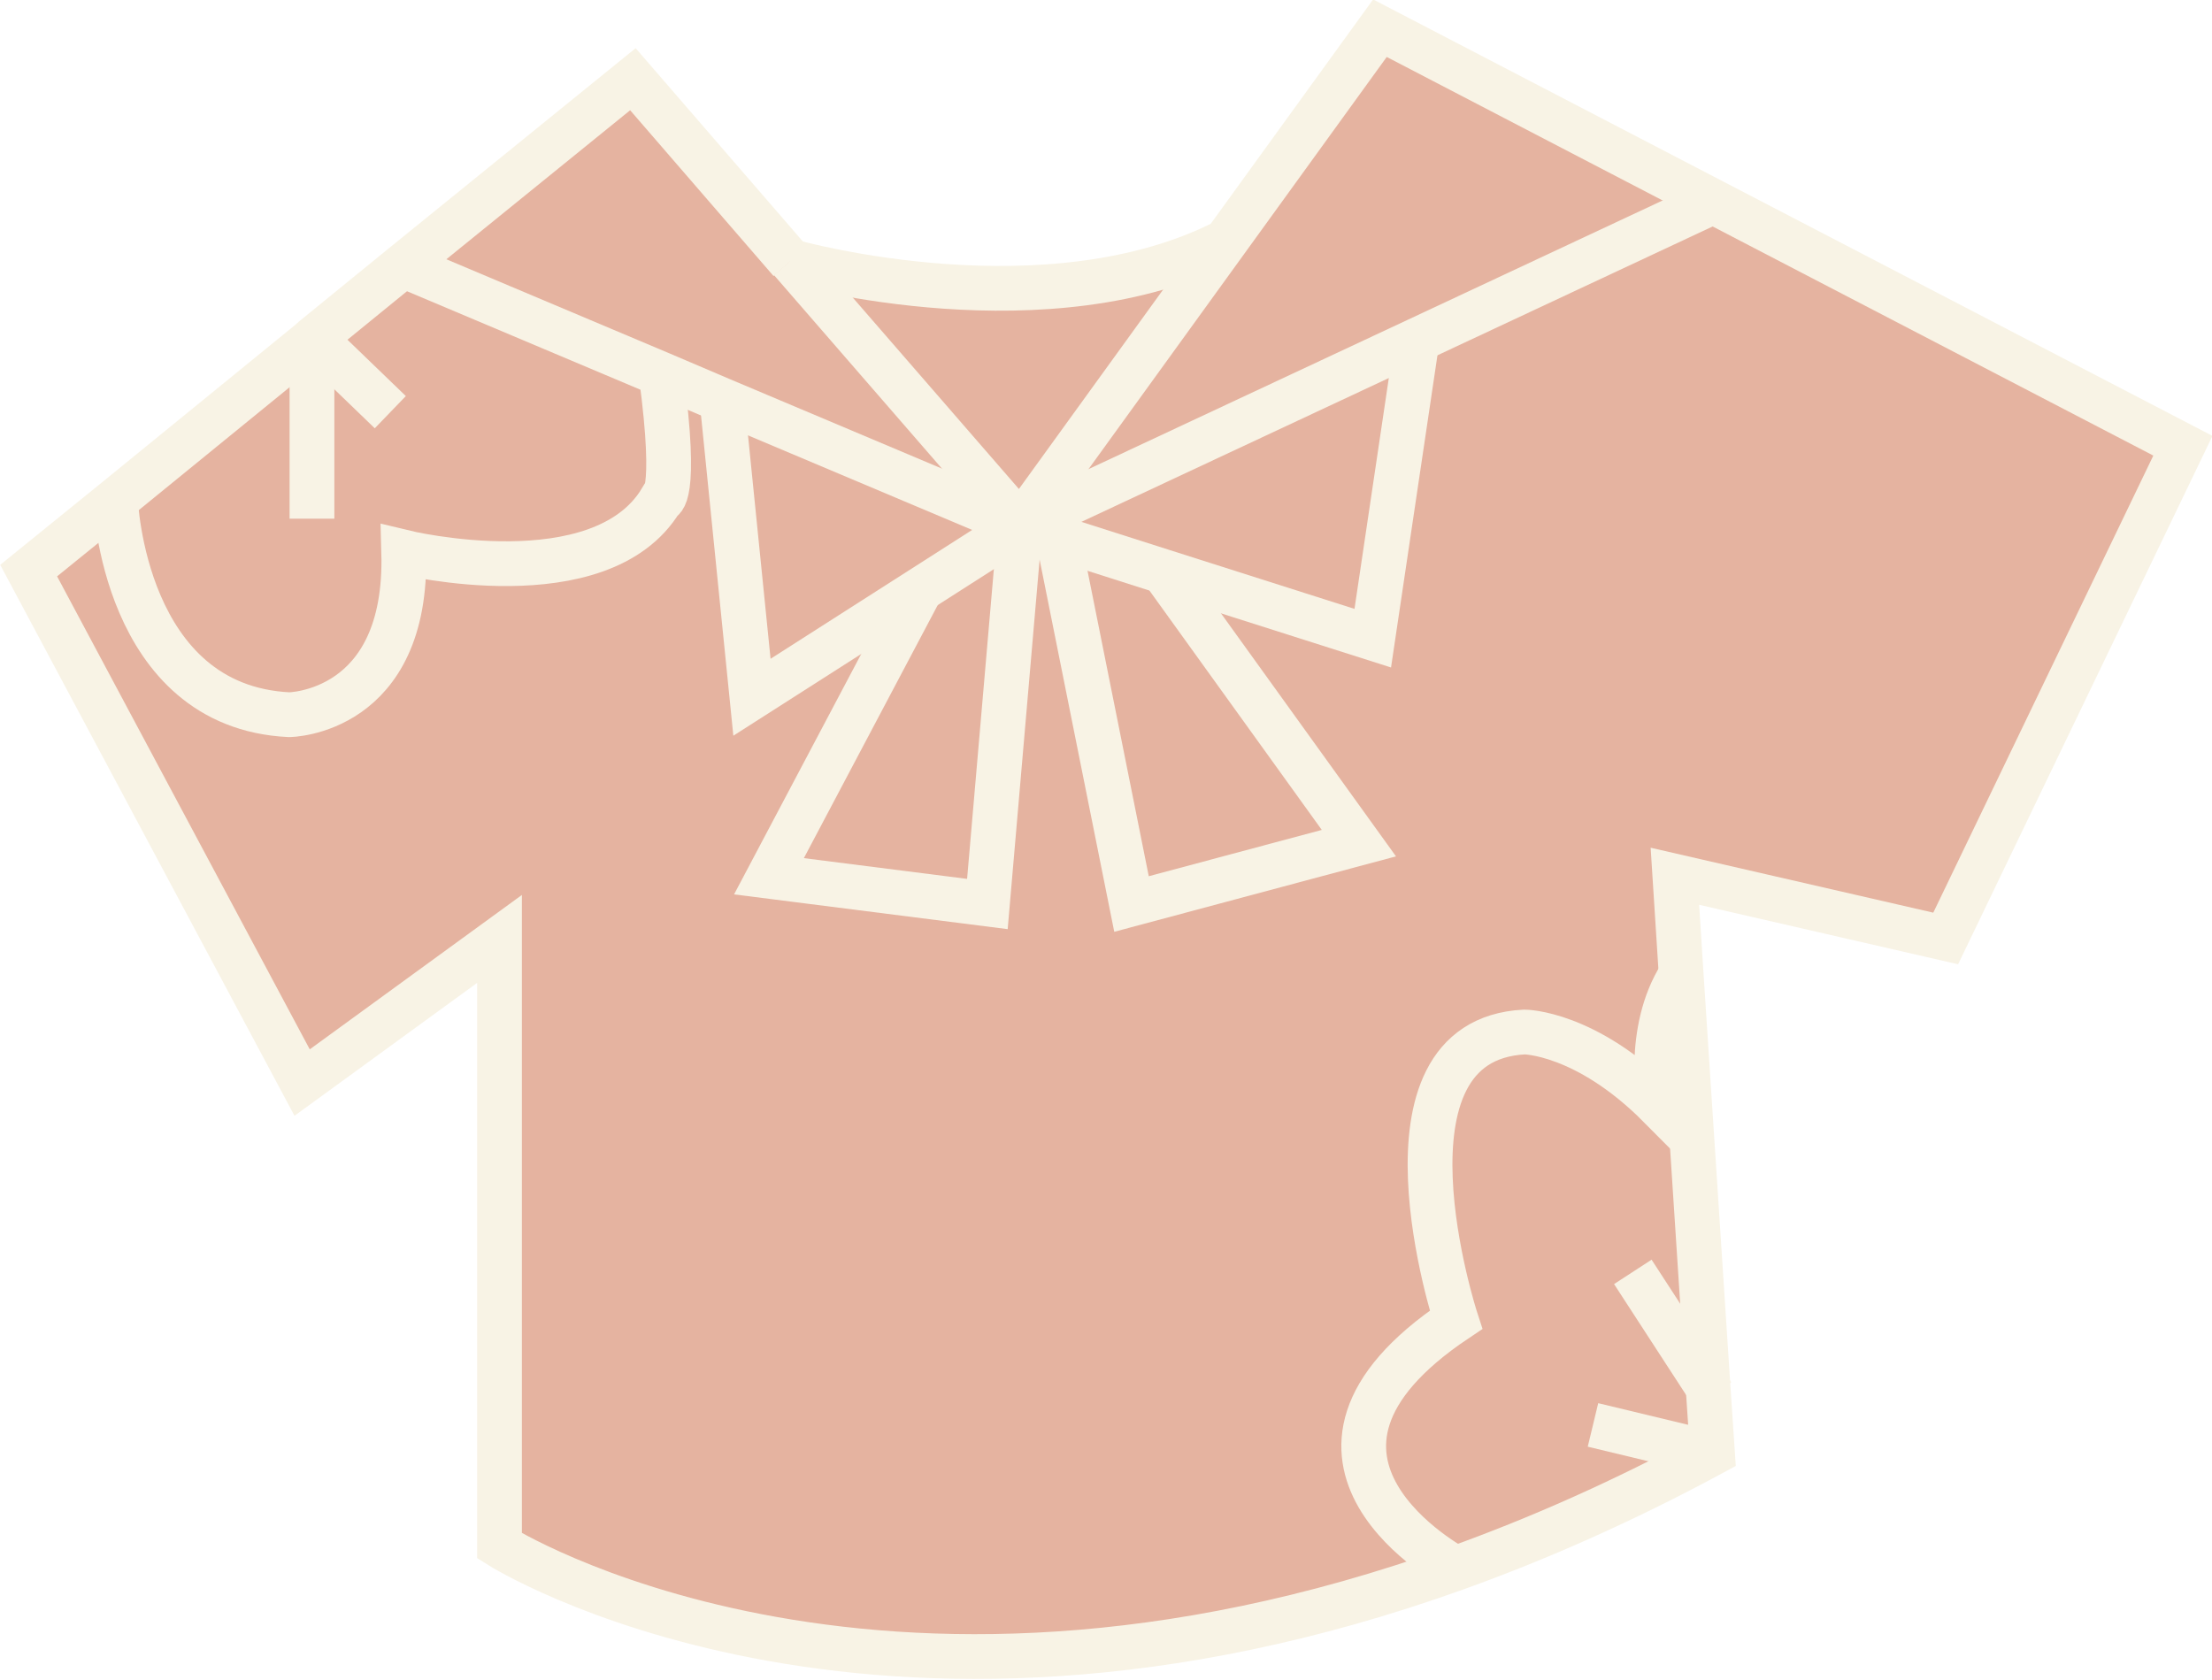
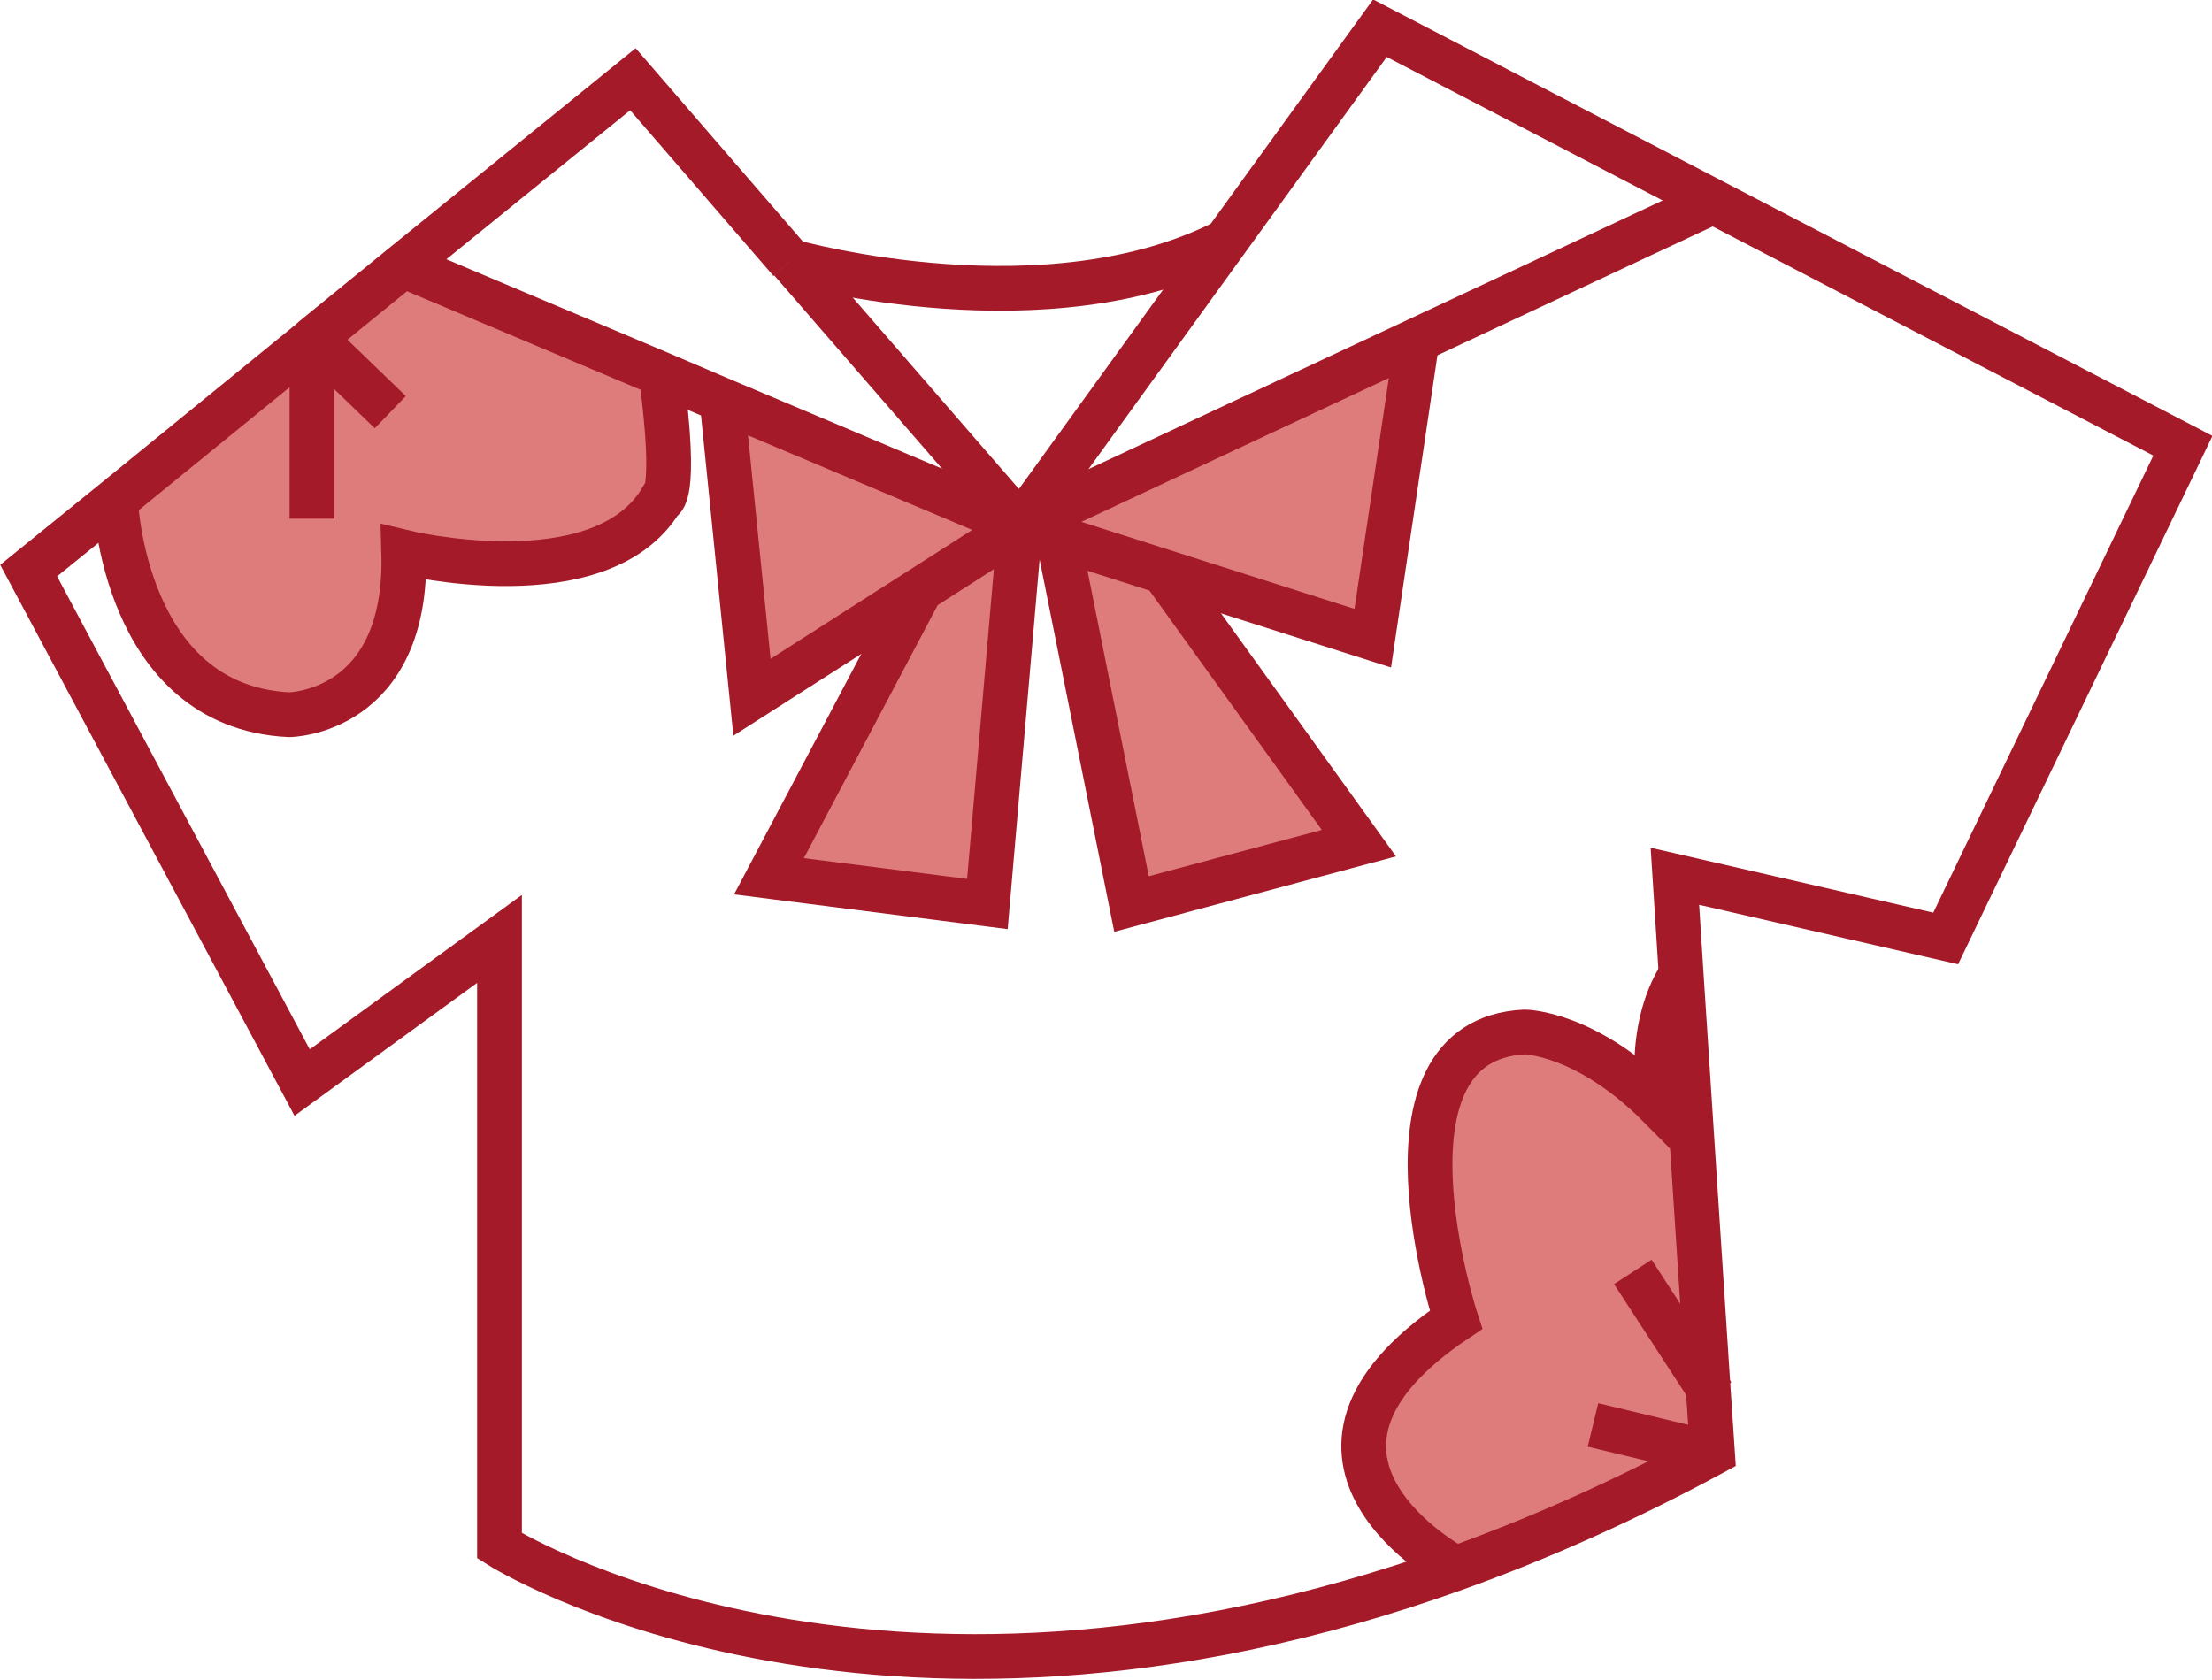
<svg xmlns="http://www.w3.org/2000/svg" id="_レイヤー_2" data-name="レイヤー 2" viewBox="0 0 49.42 37.53">
  <defs>
    <style>
      .cls-1 {
-         fill: none;
-         stroke: #f8f3e5;
-         stroke-miterlimit: 10;
+         fill: #de7c7c;
      }

      .cls-2 {
-         fill: #e5b3a0;
+         fill: none;
+         stroke: #a41a29;
+         stroke-miterlimit: 10;
      }
    </style>
  </defs>
  <g id="_レイヤー_1-2" data-name="レイヤー 1">
    <g>
      <g>
-         <path class="cls-2" d="m48.76,9.97l-5.3,11.01-6.05-1.39.14,2.19c-.81,1.26-.47,2.93-.47,2.93-1.65-1.66-3.02-1.66-3.02-1.66-3.57.18-1.53,6.43-1.53,6.43-4.64,3.11,0,5.56,0,5.56-13.14,4.73-21.38-.5-21.38-.5v-13.56l-4.41,3.21L.64,12.76l1.95-1.58s.17,4.62,3.88,4.8c0,0,2.66-.02,2.56-3.63,0,0,4.4,1.07,5.75-1.17,0,0,.38.03,0-2.81l1.36.58.68,6.65,3.77-2.41-3.39,6.41,4.88.61.73-8.45.85.27h0s1.64,8.18,1.64,8.18l5.08-1.36-4.37-6.07,4.68,1.49.99-6.66,6.6-3.09,10.5,5.46Z" />
-         <polygon class="cls-2" points="38.26 4.51 31.66 7.6 22.79 11.75 27.4 5.38 30.83 .64 38.26 4.51" />
-         <path class="cls-2" d="m38.15,30.99l.1,1.49c-1.99,1.07-3.9,1.91-5.72,2.57,0,0-4.64-2.45,0-5.56,0,0-2.04-6.25,1.53-6.43,0,0,1.37,0,3.02,1.66,0,0-.33-1.67.47-2.93l.6,9.21Z" />
-         <polygon class="cls-2" points="22.79 11.75 31.66 7.6 30.67 14.26 25.99 12.77 23.64 12.02 23.64 12.01 22.79 11.75" />
-         <polygon class="cls-2" points="25.99 12.77 30.36 18.84 25.28 20.2 23.64 12.02 25.99 12.77" />
-         <path class="cls-2" d="m27.4,5.38l-4.6,6.36-5.13-5.91c.21.06,5.76,1.58,9.73-.45Z" />
-         <path class="cls-2" d="m17.67,5.84l5.13,5.91-6.67-2.81-1.36-.58-5.75-2.43L14.14,1.77l3.53,4.07h0Z" />
-         <polygon class="cls-2" points="22.79 11.75 22.06 20.2 17.18 19.58 20.57 13.17 22.79 11.75" />
-         <polygon class="cls-2" points="22.79 11.75 20.57 13.17 16.8 15.58 16.13 8.94 22.79 11.75" />
-         <path class="cls-2" d="m6.97,7.6h0s.05-.04.05-.04l2-1.63,5.75,2.43c.38,2.84,0,2.81,0,2.81-1.35,2.23-5.75,1.17-5.75,1.17.1,3.61-2.56,3.63-2.56,3.63-3.71-.18-3.88-4.8-3.88-4.8l4.38-3.57Z" />
+         <path class="cls-1" d="m38.15,30.99l.1,1.49c-1.99,1.07-3.9,1.91-5.72,2.57,0,0-4.64-2.45,0-5.56,0,0-2.04-6.25,1.53-6.43,0,0,1.37,0,3.02,1.66,0,0-.33-1.67.47-2.93l.6,9.21Z" />
+         <polygon class="cls-1" points="22.79 11.75 31.66 7.6 30.67 14.26 25.99 12.77 23.64 12.02 23.64 12.01 22.79 11.75" />
+         <polygon class="cls-1" points="25.99 12.77 30.36 18.84 25.28 20.2 23.64 12.02 25.99 12.77" />
+         <polygon class="cls-1" points="22.79 11.75 22.06 20.2 17.18 19.58 20.57 13.17 22.79 11.75" />
+         <polygon class="cls-1" points="22.79 11.75 20.57 13.17 16.8 15.58 16.13 8.94 22.79 11.75" />
+         <path class="cls-1" d="m7.01,7.56l2-1.63,5.75,2.43c.38,2.84,0,2.81,0,2.81-1.35,2.23-5.75,1.17-5.75,1.17.1,3.61-2.56,3.63-2.56,3.63-3.71-.18-3.88-4.8-3.88-4.8l4.38-3.57h0s.05-.04.05-.04Z" />
      </g>
      <g>
-         <path class="cls-1" d="m6.97,7.6l-4.38,3.57-1.95,1.58,6.11,11.44,4.41-3.21v13.56s8.24,5.22,21.38.5c1.81-.65,3.72-1.49,5.72-2.57l-.1-1.49-.6-9.21-.14-2.19,6.05,1.39,5.3-11.01-10.5-5.46-7.44-3.87-3.43,4.74-4.6,6.36-5.13-5.91" />
-         <polyline class="cls-1" points="17.66 5.84 14.14 1.77 9.01 5.93 7.01 7.56 6.97 7.6" />
-         <polyline class="cls-1" points="9.01 5.93 14.77 8.36 16.13 8.94 22.79 11.75 31.66 7.6 38.26 4.51" />
-         <polyline class="cls-1" points="23.64 12.02 25.99 12.77 30.67 14.26 31.66 7.6" />
-         <polyline class="cls-1" points="16.13 8.94 16.8 15.58 20.57 13.17 22.79 11.75" />
-         <polyline class="cls-1" points="20.57 13.17 17.18 19.58 22.06 20.2 22.79 11.75 23.64 12.01 23.64 12.02 25.28 20.2 30.36 18.84 25.99 12.77" />
-         <path class="cls-1" d="m2.58,11.17s.17,4.62,3.88,4.8c0,0,2.66-.02,2.56-3.63,0,0,4.4,1.07,5.75-1.17,0,0,.38.03,0-2.81" />
-         <polyline class="cls-1" points="6.97 11.59 6.97 7.6 6.97 7.6" />
-         <polyline class="cls-1" points="6.97 7.51 7.01 7.56 8.72 9.21" />
-         <path class="cls-1" d="m32.53,35.05s-4.64-2.45,0-5.56c0,0-2.04-6.25,1.53-6.43,0,0,1.37,0,3.02,1.66,0,0-.33-1.67.47-2.93" />
-         <line class="cls-1" x1="35.59" y1="31.84" x2="38.25" y2="32.48" />
-         <polyline class="cls-1" points="36.48 28.42 38.15 30.99 38.26 31.16" />
-         <path class="cls-1" d="m17.66,5.84h0c.21.06,5.76,1.58,9.73-.45" />
+         <path class="cls-2" d="m6.97,7.6l-4.38,3.57-1.95,1.58,6.11,11.44,4.41-3.21v13.56s8.24,5.22,21.38.5c1.81-.65,3.72-1.49,5.72-2.57l-.1-1.49-.6-9.21-.14-2.19,6.05,1.39,5.3-11.01-10.5-5.46-7.44-3.87-3.43,4.74-4.6,6.36-5.13-5.91" />
+         <polyline class="cls-2" points="17.66 5.84 14.14 1.77 9.01 5.93 7.01 7.56 6.97 7.6" />
+         <polyline class="cls-2" points="9.01 5.93 14.77 8.36 16.13 8.94 22.79 11.75 31.66 7.6 38.26 4.51" />
+         <polyline class="cls-2" points="23.64 12.02 25.99 12.77 30.67 14.26 31.66 7.6" />
+         <polyline class="cls-2" points="16.13 8.94 16.8 15.58 20.57 13.17 22.79 11.75" />
+         <polyline class="cls-2" points="20.57 13.17 17.18 19.58 22.06 20.2 22.79 11.75 23.64 12.01 23.64 12.02 25.28 20.2 30.36 18.84 25.99 12.77" />
+         <path class="cls-2" d="m2.58,11.17s.17,4.62,3.88,4.8c0,0,2.66-.02,2.56-3.63,0,0,4.4,1.07,5.75-1.17,0,0,.38.03,0-2.81" />
+         <polyline class="cls-2" points="6.97 11.59 6.97 7.6 6.97 7.6" />
+         <polyline class="cls-2" points="6.97 7.51 7.01 7.56 8.72 9.21" />
+         <path class="cls-2" d="m32.53,35.05s-4.64-2.45,0-5.56c0,0-2.04-6.25,1.53-6.43,0,0,1.37,0,3.02,1.66,0,0-.33-1.67.47-2.93" />
+         <line class="cls-2" x1="35.59" y1="31.84" x2="38.25" y2="32.48" />
+         <polyline class="cls-2" points="36.48 28.42 38.15 30.99 38.26 31.16" />
+         <path class="cls-2" d="m17.66,5.84h0c.21.06,5.76,1.58,9.73-.45" />
      </g>
    </g>
  </g>
</svg>
